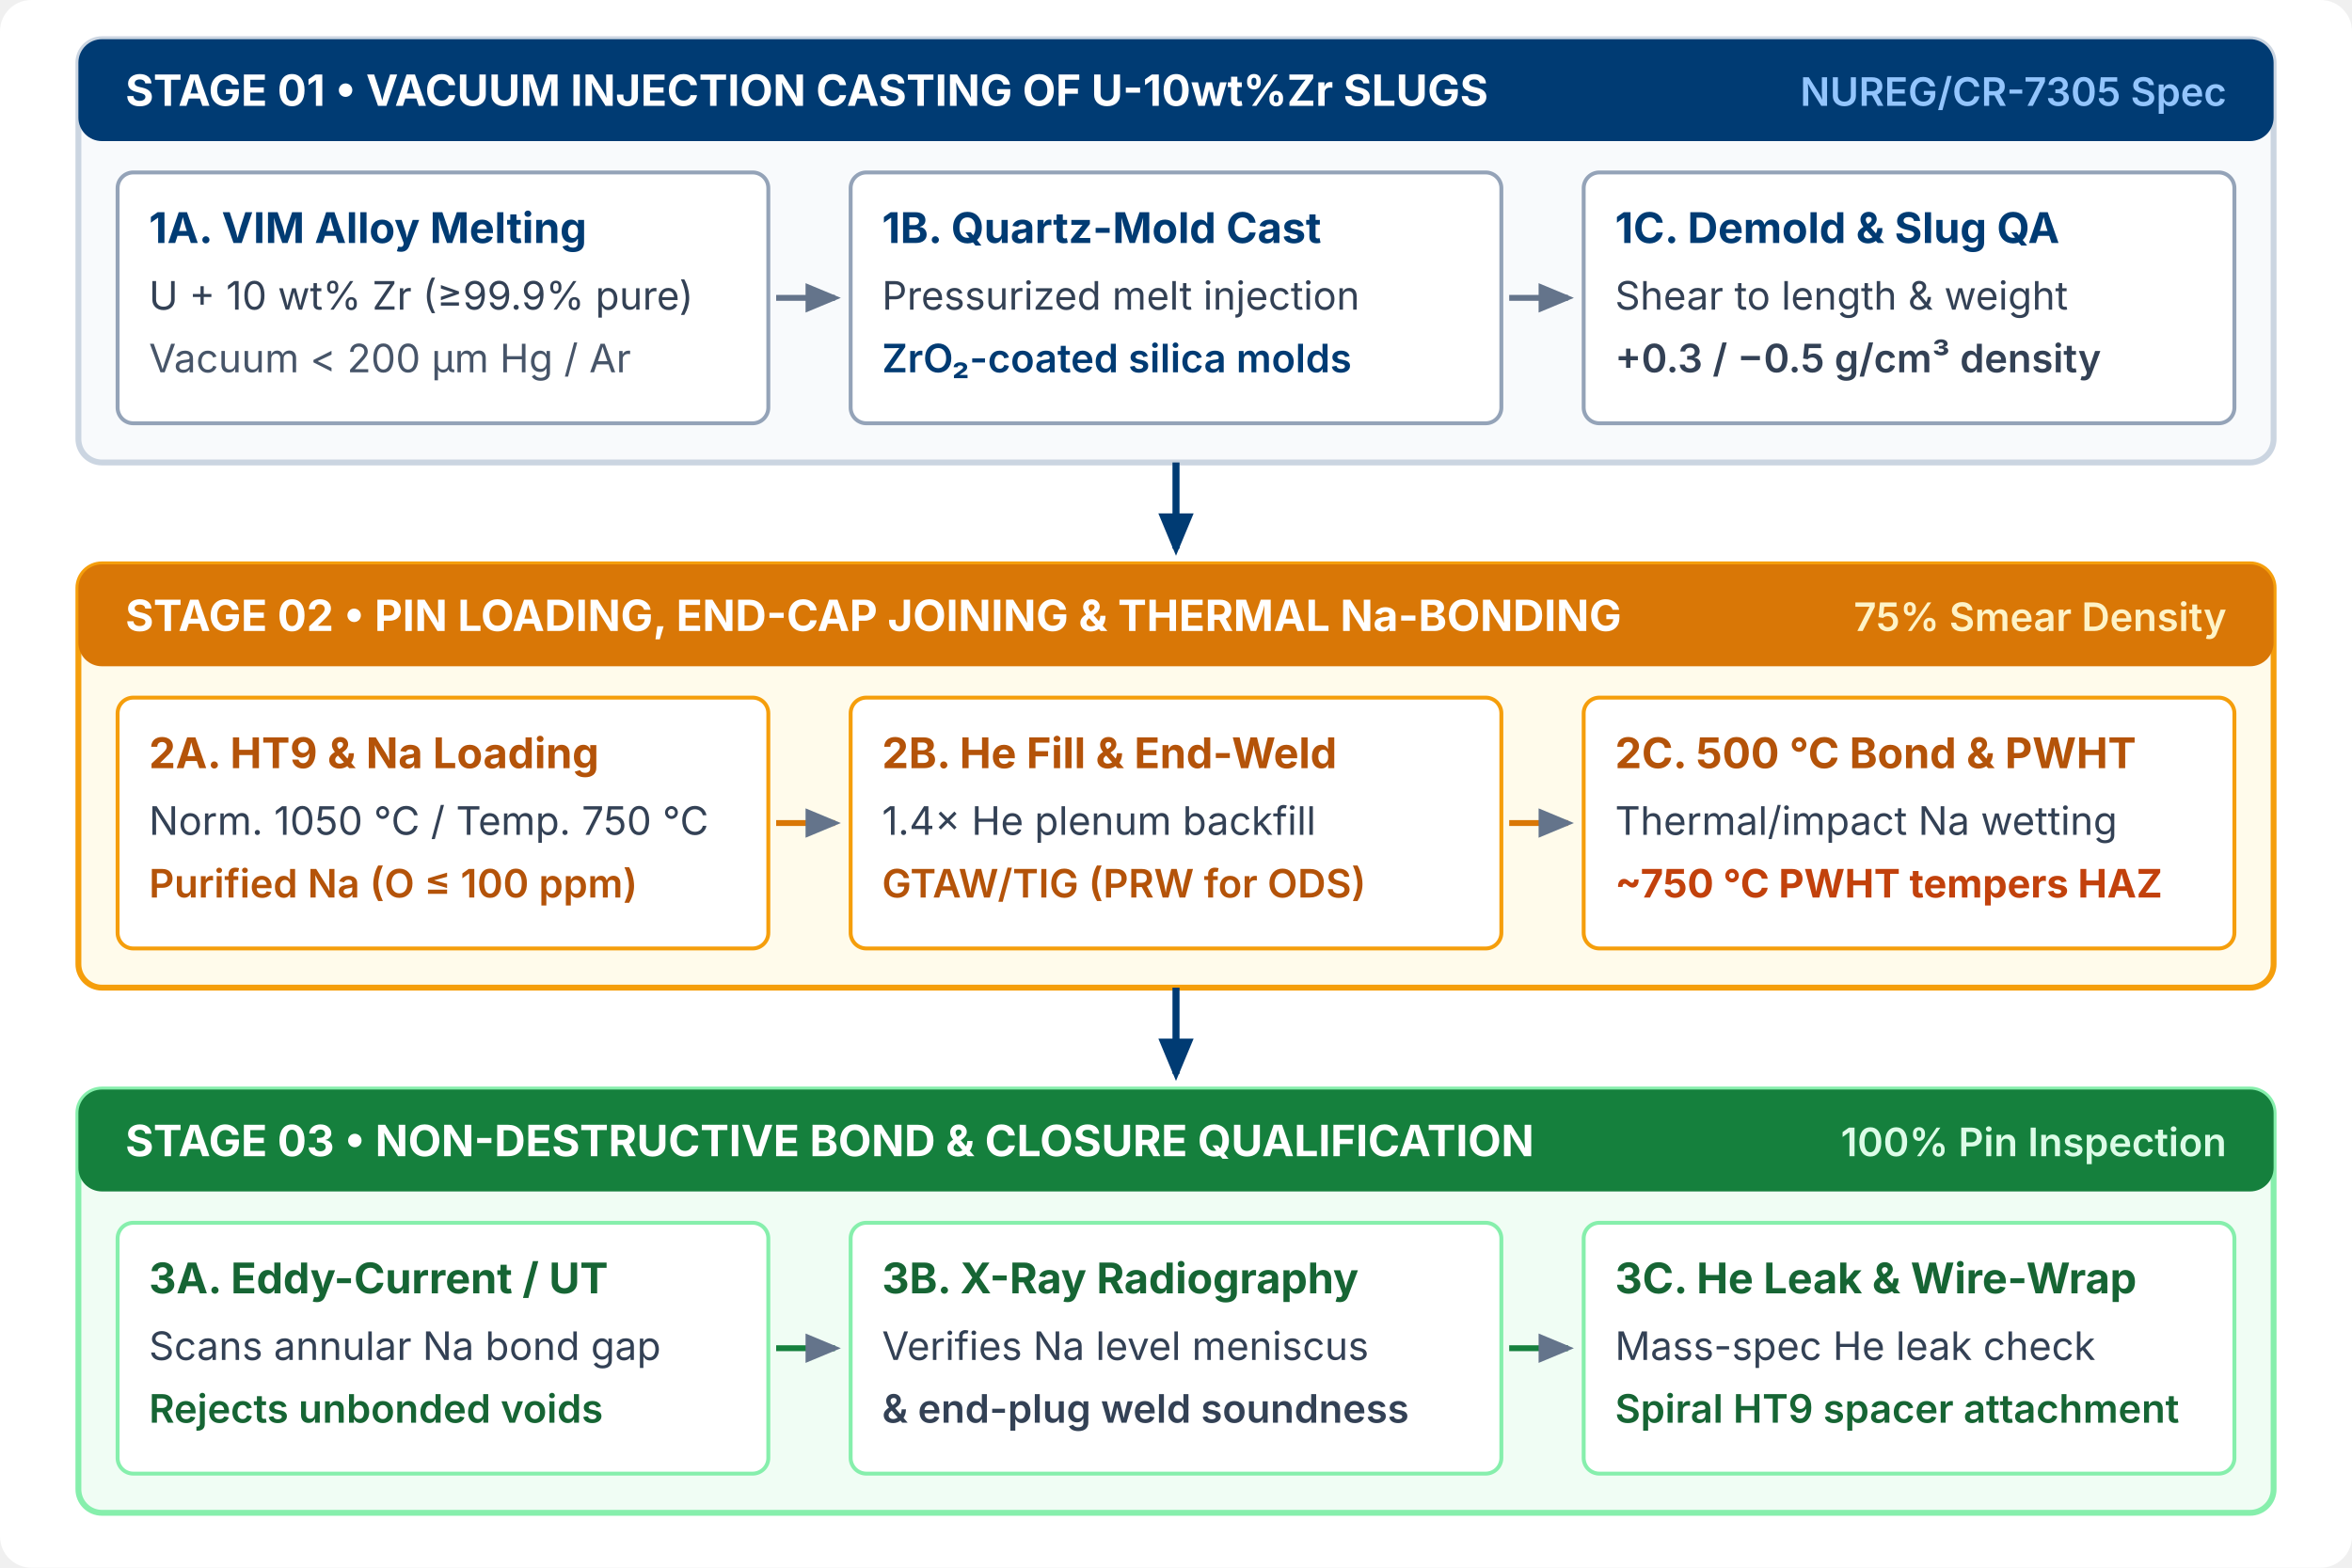
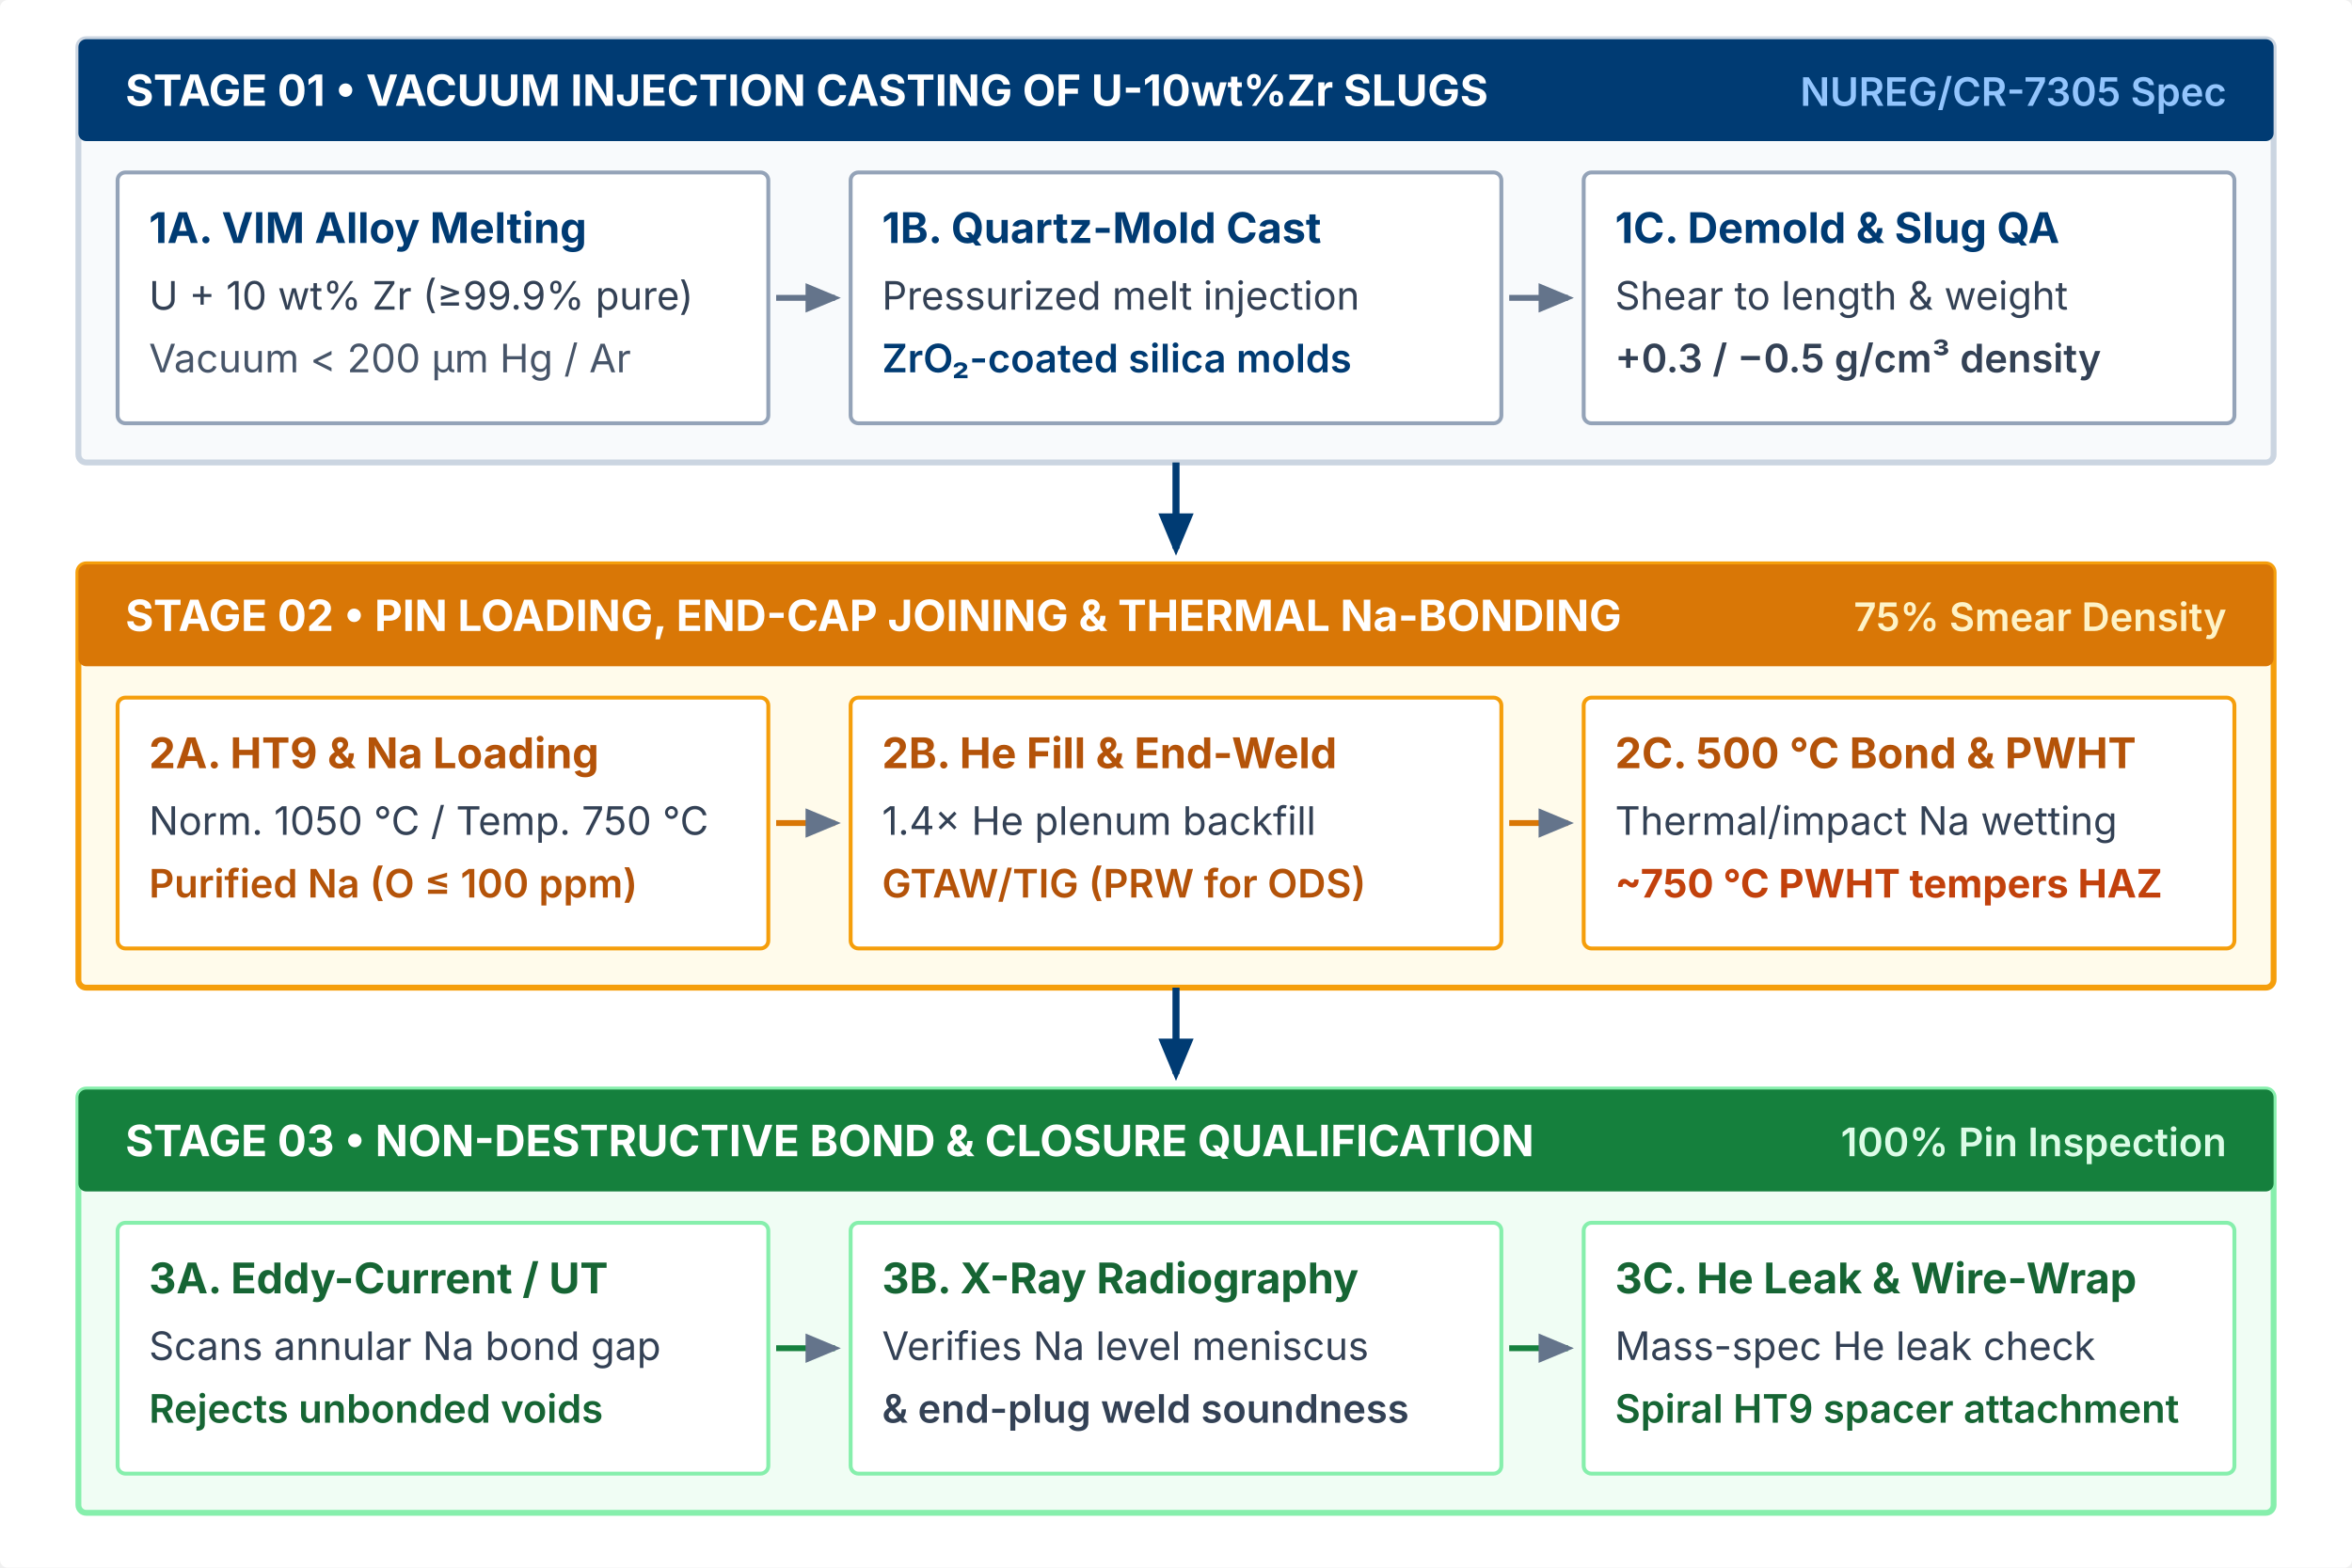
<svg xmlns="http://www.w3.org/2000/svg" viewBox="0 18 600 400" width="600" height="400" font-family="Inter, Segoe UI, Arial, sans-serif">
  <defs>
-     <marker id="arrB" markerWidth="7" markerHeight="7" refX="5" refY="3.5" orient="auto">
+     <marker id="s05-arrB" markerWidth="7" markerHeight="7" refX="5" refY="3.5" orient="auto">
      <path d="M0,1 L6,3.5 L0,6 Z" fill="#003B73" />
    </marker>
-     <marker id="arrG" markerWidth="7" markerHeight="7" refX="5" refY="3.5" orient="auto">
+     <marker id="s05-arrG" markerWidth="7" markerHeight="7" refX="5" refY="3.5" orient="auto">
      <path d="M0,1 L6,3.5 L0,6 Z" fill="#64748B" />
    </marker>
  </defs>
-   <rect x="0" y="18" width="600" height="400" rx="8" fill="#FFFFFF" />
-   <rect x="20" y="28" width="560" height="108" rx="6" fill="#F8FAFC" stroke="#CBD5E1" stroke-width="1.5" />
-   <rect x="20" y="28" width="560" height="26" rx="6" fill="#003B73" />
-   <text x="32" y="45" font-size="11" font-weight="700" fill="#FFFFFF">STAGE 01 • VACUUM INJECTION CASTING OF U-10wt%Zr SLUGS</text>
-   <text x="568" y="45" font-size="10" font-weight="600" fill="#93C5FD" text-anchor="end">NUREG/CR-7305 Spec</text>
-   <rect x="30" y="62" width="166" height="64" rx="4" fill="#FFFFFF" stroke="#94A3B8" stroke-width="1" />
-   <text x="38" y="80" font-size="10.8" font-weight="700" fill="#003B73">1A. VIM Alloy Melting</text>
-   <text x="38" y="97" font-size="10" fill="#334155">U + 10 wt% Zr (≥99.9% pure)</text>
-   <text x="38" y="113" font-size="10" fill="#475569">Vacuum &lt; 200 μm Hg / Ar</text>
-   <line x1="198" y1="94" x2="213" y2="94" stroke="#64748B" stroke-width="1.5" marker-end="url(#arrG)" />
-   <rect x="217" y="62" width="166" height="64" rx="4" fill="#FFFFFF" stroke="#94A3B8" stroke-width="1" />
-   <text x="225" y="80" font-size="10.8" font-weight="700" fill="#003B73">1B. Quartz-Mold Cast</text>
-   <text x="225" y="97" font-size="10" fill="#334155">Pressurized melt injection</text>
-   <text x="225" y="113" font-size="10" font-weight="600" fill="#003B73">ZrO₂-coated silica molds</text>
-   <line x1="385" y1="94" x2="400" y2="94" stroke="#64748B" stroke-width="1.5" marker-end="url(#arrG)" />
-   <rect x="404" y="62" width="166" height="64" rx="4" fill="#FFFFFF" stroke="#94A3B8" stroke-width="1" />
-   <text x="412" y="80" font-size="10.8" font-weight="700" fill="#003B73">1C. Demold &amp; Slug QA</text>
-   <text x="412" y="97" font-size="10" fill="#334155">Shear to length &amp; weight</text>
-   <text x="412" y="113" font-size="10" font-weight="600" fill="#334155">+0.3 / −0.5 g/cm³ density</text>
-   <line x1="300" y1="136" x2="300" y2="158" stroke="#003B73" stroke-width="1.8" marker-end="url(#arrB)" />
-   <rect x="20" y="162" width="560" height="108" rx="6" fill="#FFFBEB" stroke="#F59E0B" stroke-width="1.5" />
-   <rect x="20" y="162" width="560" height="26" rx="6" fill="#D97706" />
-   <text x="32" y="179" font-size="11" font-weight="700" fill="#FFFFFF">STAGE 02 • PIN LOADING, END-CAP JOINING &amp; THERMAL Na-BONDING</text>
-   <text x="568" y="179" font-size="10" font-weight="600" fill="#FEF3C7" text-anchor="end">75% Smear Density</text>
-   <rect x="30" y="196" width="166" height="64" rx="4" fill="#FFFFFF" stroke="#F59E0B" stroke-width="1" />
-   <text x="38" y="214" font-size="10.8" font-weight="700" fill="#B45309">2A. HT9 &amp; Na Loading</text>
-   <text x="38" y="231" font-size="10" fill="#334155">Norm. 1050 °C / Temp. 750 °C</text>
-   <text x="38" y="247" font-size="10" font-weight="600" fill="#B45309">Purified Na (O ≤ 100 ppm)</text>
-   <line x1="198" y1="228" x2="213" y2="228" stroke="#D97706" stroke-width="1.5" marker-end="url(#arrG)" />
-   <rect x="217" y="196" width="166" height="64" rx="4" fill="#FFFFFF" stroke="#F59E0B" stroke-width="1" />
-   <text x="225" y="214" font-size="10.8" font-weight="700" fill="#B45309">2B. He Fill &amp; End-Weld</text>
-   <text x="225" y="231" font-size="10" fill="#334155">1.4× He plenum backfill</text>
-   <text x="225" y="247" font-size="10" font-weight="600" fill="#B45309">GTAW/TIG (PRW for ODS)</text>
-   <line x1="385" y1="228" x2="400" y2="228" stroke="#D97706" stroke-width="1.5" marker-end="url(#arrG)" />
-   <rect x="404" y="196" width="166" height="64" rx="4" fill="#FFFFFF" stroke="#F59E0B" stroke-width="1" />
-   <text x="412" y="214" font-size="10.8" font-weight="700" fill="#B45309">2C. 500 °C Bond &amp; PWHT</text>
-   <text x="412" y="231" font-size="10" fill="#334155">Thermal/impact Na wetting</text>
-   <text x="412" y="247" font-size="10" font-weight="700" fill="#C2410C">~750 °C PWHT tempers HAZ</text>
-   <line x1="300" y1="270" x2="300" y2="292" stroke="#003B73" stroke-width="1.8" marker-end="url(#arrB)" />
-   <rect x="20" y="296" width="560" height="108" rx="6" fill="#F0FDF4" stroke="#86EFAC" stroke-width="1.5" />
-   <rect x="20" y="296" width="560" height="26" rx="6" fill="#15803D" />
-   <text x="32" y="313" font-size="11" font-weight="700" fill="#FFFFFF">STAGE 03 • NON-DESTRUCTIVE BOND &amp; CLOSURE QUALIFICATION</text>
-   <text x="568" y="313" font-size="10" font-weight="600" fill="#DCFCE7" text-anchor="end">100% Pin Inspection</text>
-   <rect x="30" y="330" width="166" height="64" rx="4" fill="#FFFFFF" stroke="#86EFAC" stroke-width="1" />
-   <text x="38" y="348" font-size="10.8" font-weight="700" fill="#166534">3A. Eddy-Current / UT</text>
-   <text x="38" y="365" font-size="10" fill="#334155">Scans annular Na bond gap</text>
-   <text x="38" y="381" font-size="10" font-weight="600" fill="#166534">Rejects unbonded voids</text>
-   <line x1="198" y1="362" x2="213" y2="362" stroke="#15803D" stroke-width="1.5" marker-end="url(#arrG)" />
-   <rect x="217" y="330" width="166" height="64" rx="4" fill="#FFFFFF" stroke="#86EFAC" stroke-width="1" />
-   <text x="225" y="348" font-size="10.8" font-weight="700" fill="#166534">3B. X-Ray Radiography</text>
-   <text x="225" y="365" font-size="10" fill="#334155">Verifies Na level meniscus</text>
-   <text x="225" y="381" font-size="10" font-weight="600" fill="#334155">&amp; end-plug weld soundness</text>
-   <line x1="385" y1="362" x2="400" y2="362" stroke="#15803D" stroke-width="1.5" marker-end="url(#arrG)" />
-   <rect x="404" y="330" width="166" height="64" rx="4" fill="#FFFFFF" stroke="#86EFAC" stroke-width="1" />
-   <text x="412" y="348" font-size="10.8" font-weight="700" fill="#166534">3C. He Leak &amp; Wire-Wrap</text>
-   <text x="412" y="365" font-size="10" fill="#334155">Mass-spec He leak check</text>
-   <text x="412" y="381" font-size="10" font-weight="600" fill="#166534">Spiral HT9 spacer attachment</text>
+   <rect x="0" y="18" width="600" height="400" rx="2" fill="#FFFFFF" />
+   <g class="s05-stage" data-stage-idx="1">
+     <rect x="20" y="28" width="560" height="108" rx="2" fill="#F8FAFC" stroke="#CBD5E1" stroke-width="1.5" />
+     <rect x="20" y="28" width="560" height="26" rx="2" fill="#003B73" />
+     <text x="32" y="45" font-size="11" font-weight="700" fill="#FFFFFF">STAGE 01 • VACUUM INJECTION CASTING OF U-10wt%Zr SLUGS</text>
+     <text x="568" y="45" font-size="10" font-weight="600" fill="#93C5FD" text-anchor="end">NUREG/CR-7305 Spec</text>
+     <g class="s05-step">
+       <rect x="30" y="62" width="166" height="64" rx="2" fill="#FFFFFF" stroke="#94A3B8" stroke-width="1" />
+       <text x="38" y="80" font-size="10.8" font-weight="700" fill="#003B73">1A. VIM Alloy Melting</text>
+       <text x="38" y="97" font-size="10" fill="#334155">U + 10 wt% Zr (≥99.9% pure)</text>
+       <text x="38" y="113" font-size="10" fill="#475569">Vacuum &lt; 200 μm Hg / Ar</text>
+     </g>
+     <line class="s05-arrow" x1="198" y1="94" x2="213" y2="94" stroke="#64748B" stroke-width="1.5" marker-end="url(#s05-arrG)" />
+     <g class="s05-step">
+       <rect x="217" y="62" width="166" height="64" rx="2" fill="#FFFFFF" stroke="#94A3B8" stroke-width="1" />
+       <text x="225" y="80" font-size="10.8" font-weight="700" fill="#003B73">1B. Quartz-Mold Cast</text>
+       <text x="225" y="97" font-size="10" fill="#334155">Pressurized melt injection</text>
+       <text x="225" y="113" font-size="10" font-weight="600" fill="#003B73">ZrO₂-coated silica molds</text>
+     </g>
+     <line class="s05-arrow" x1="385" y1="94" x2="400" y2="94" stroke="#64748B" stroke-width="1.5" marker-end="url(#s05-arrG)" />
+     <g class="s05-step">
+       <rect x="404" y="62" width="166" height="64" rx="2" fill="#FFFFFF" stroke="#94A3B8" stroke-width="1" />
+       <text x="412" y="80" font-size="10.8" font-weight="700" fill="#003B73">1C. Demold &amp; Slug QA</text>
+       <text x="412" y="97" font-size="10" fill="#334155">Shear to length &amp; weight</text>
+       <text x="412" y="113" font-size="10" font-weight="600" fill="#334155">+0.3 / −0.5 g/cm³ density</text>
+     </g>
+   </g>
+   <line class="s05-conn" x1="300" y1="136" x2="300" y2="158" stroke="#003B73" stroke-width="1.8" marker-end="url(#s05-arrB)" />
+   <g class="s05-stage" data-stage-idx="2">
+     <rect x="20" y="162" width="560" height="108" rx="2" fill="#FFFBEB" stroke="#F59E0B" stroke-width="1.5" />
+     <rect x="20" y="162" width="560" height="26" rx="2" fill="#D97706" />
+     <text x="32" y="179" font-size="11" font-weight="700" fill="#FFFFFF">STAGE 02 • PIN LOADING, END-CAP JOINING &amp; THERMAL Na-BONDING</text>
+     <text x="568" y="179" font-size="10" font-weight="600" fill="#FEF3C7" text-anchor="end">75% Smear Density</text>
+     <g class="s05-step">
+       <rect x="30" y="196" width="166" height="64" rx="2" fill="#FFFFFF" stroke="#F59E0B" stroke-width="1" />
+       <text x="38" y="214" font-size="10.8" font-weight="700" fill="#B45309">2A. HT9 &amp; Na Loading</text>
+       <text x="38" y="231" font-size="10" fill="#334155">Norm. 1050 °C / Temp. 750 °C</text>
+       <text x="38" y="247" font-size="10" font-weight="600" fill="#B45309">Purified Na (O ≤ 100 ppm)</text>
+     </g>
+     <line class="s05-arrow" x1="198" y1="228" x2="213" y2="228" stroke="#D97706" stroke-width="1.5" marker-end="url(#s05-arrG)" />
+     <g class="s05-step">
+       <rect x="217" y="196" width="166" height="64" rx="2" fill="#FFFFFF" stroke="#F59E0B" stroke-width="1" />
+       <text x="225" y="214" font-size="10.8" font-weight="700" fill="#B45309">2B. He Fill &amp; End-Weld</text>
+       <text x="225" y="231" font-size="10" fill="#334155">1.4× He plenum backfill</text>
+       <text x="225" y="247" font-size="10" font-weight="600" fill="#B45309">GTAW/TIG (PRW for ODS)</text>
+     </g>
+     <line class="s05-arrow" x1="385" y1="228" x2="400" y2="228" stroke="#D97706" stroke-width="1.5" marker-end="url(#s05-arrG)" />
+     <g class="s05-step">
+       <rect x="404" y="196" width="166" height="64" rx="2" fill="#FFFFFF" stroke="#F59E0B" stroke-width="1" />
+       <text x="412" y="214" font-size="10.8" font-weight="700" fill="#B45309">2C. 500 °C Bond &amp; PWHT</text>
+       <text x="412" y="231" font-size="10" fill="#334155">Thermal/impact Na wetting</text>
+       <text x="412" y="247" font-size="10" font-weight="700" fill="#C2410C">~750 °C PWHT tempers HAZ</text>
+     </g>
+   </g>
+   <line class="s05-conn" x1="300" y1="270" x2="300" y2="292" stroke="#003B73" stroke-width="1.8" marker-end="url(#s05-arrB)" />
+   <g class="s05-stage" data-stage-idx="3">
+     <rect x="20" y="296" width="560" height="108" rx="2" fill="#F0FDF4" stroke="#86EFAC" stroke-width="1.5" />
+     <rect x="20" y="296" width="560" height="26" rx="2" fill="#15803D" />
+     <text x="32" y="313" font-size="11" font-weight="700" fill="#FFFFFF">STAGE 03 • NON-DESTRUCTIVE BOND &amp; CLOSURE QUALIFICATION</text>
+     <text x="568" y="313" font-size="10" font-weight="600" fill="#DCFCE7" text-anchor="end">100% Pin Inspection</text>
+     <g class="s05-step">
+       <rect x="30" y="330" width="166" height="64" rx="2" fill="#FFFFFF" stroke="#86EFAC" stroke-width="1" />
+       <text x="38" y="348" font-size="10.8" font-weight="700" fill="#166534">3A. Eddy-Current / UT</text>
+       <text x="38" y="365" font-size="10" fill="#334155">Scans annular Na bond gap</text>
+       <text x="38" y="381" font-size="10" font-weight="600" fill="#166534">Rejects unbonded voids</text>
+     </g>
+     <line class="s05-arrow" x1="198" y1="362" x2="213" y2="362" stroke="#15803D" stroke-width="1.5" marker-end="url(#s05-arrG)" />
+     <g class="s05-step">
+       <rect x="217" y="330" width="166" height="64" rx="2" fill="#FFFFFF" stroke="#86EFAC" stroke-width="1" />
+       <text x="225" y="348" font-size="10.8" font-weight="700" fill="#166534">3B. X-Ray Radiography</text>
+       <text x="225" y="365" font-size="10" fill="#334155">Verifies Na level meniscus</text>
+       <text x="225" y="381" font-size="10" font-weight="600" fill="#334155">&amp; end-plug weld soundness</text>
+     </g>
+     <line class="s05-arrow" x1="385" y1="362" x2="400" y2="362" stroke="#15803D" stroke-width="1.5" marker-end="url(#s05-arrG)" />
+     <g class="s05-step">
+       <rect x="404" y="330" width="166" height="64" rx="2" fill="#FFFFFF" stroke="#86EFAC" stroke-width="1" />
+       <text x="412" y="348" font-size="10.8" font-weight="700" fill="#166534">3C. He Leak &amp; Wire-Wrap</text>
+       <text x="412" y="365" font-size="10" fill="#334155">Mass-spec He leak check</text>
+       <text x="412" y="381" font-size="10" font-weight="600" fill="#166534">Spiral HT9 spacer attachment</text>
+     </g>
+   </g>
</svg>
